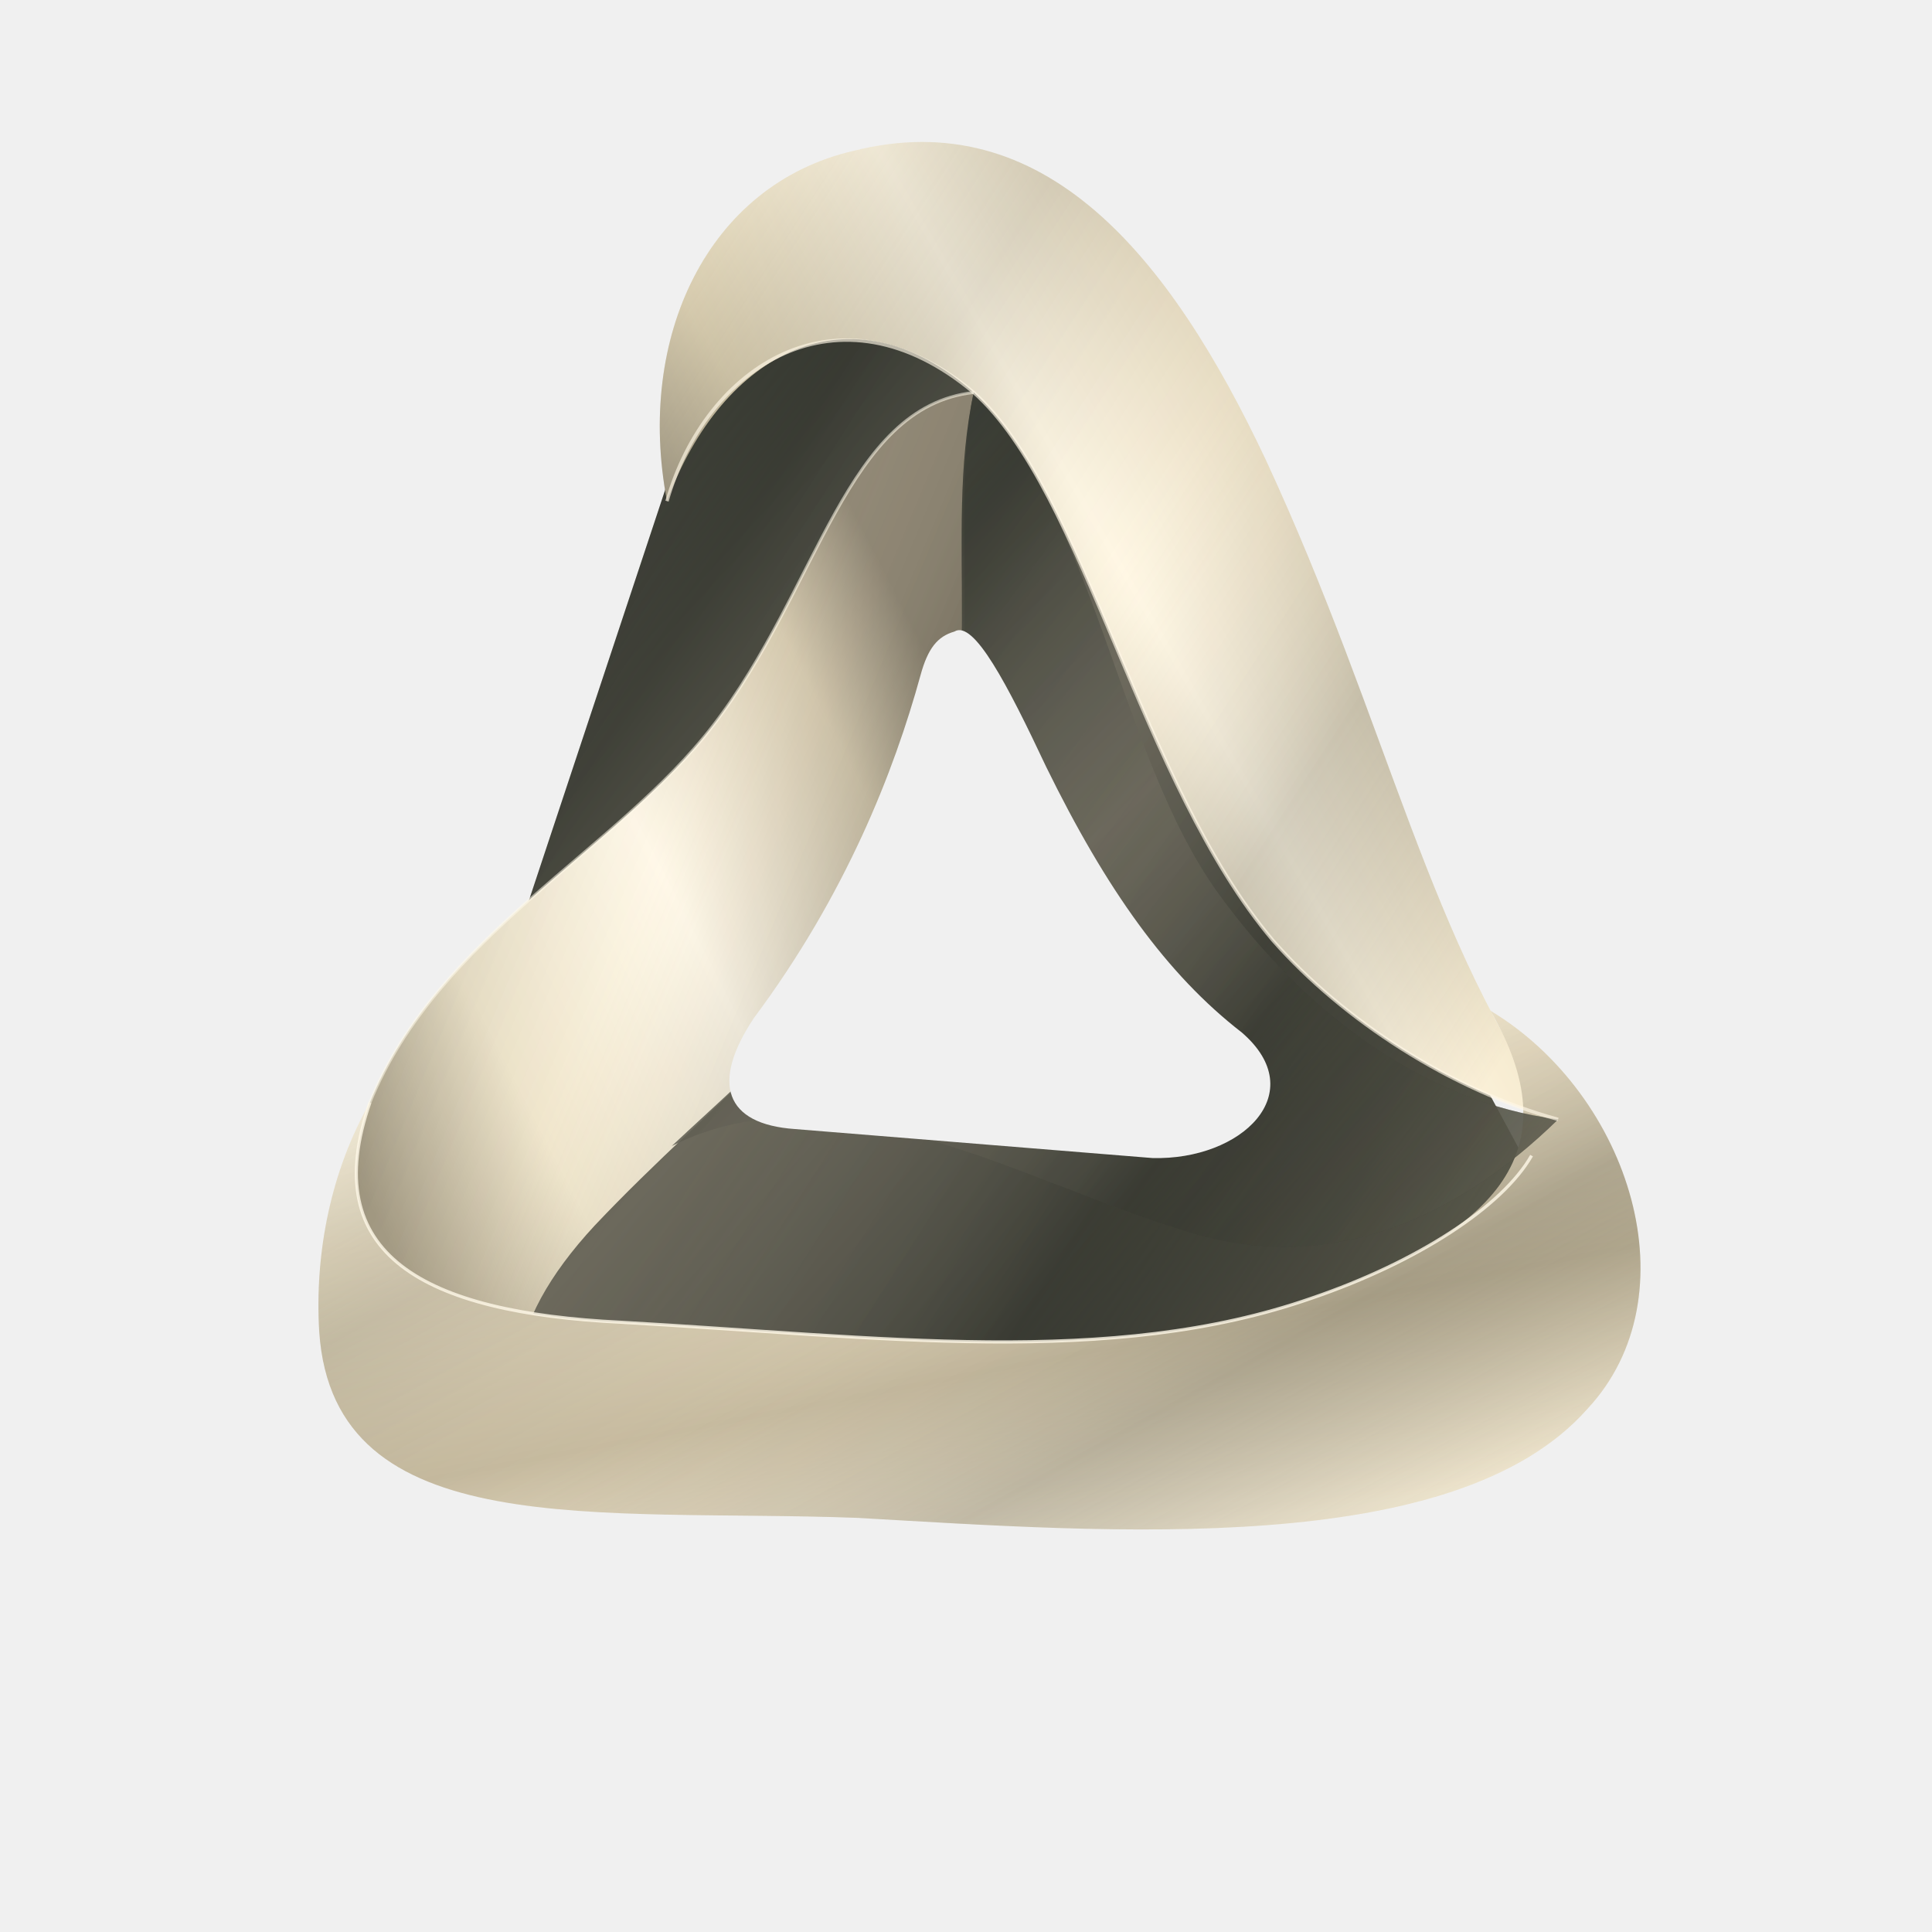
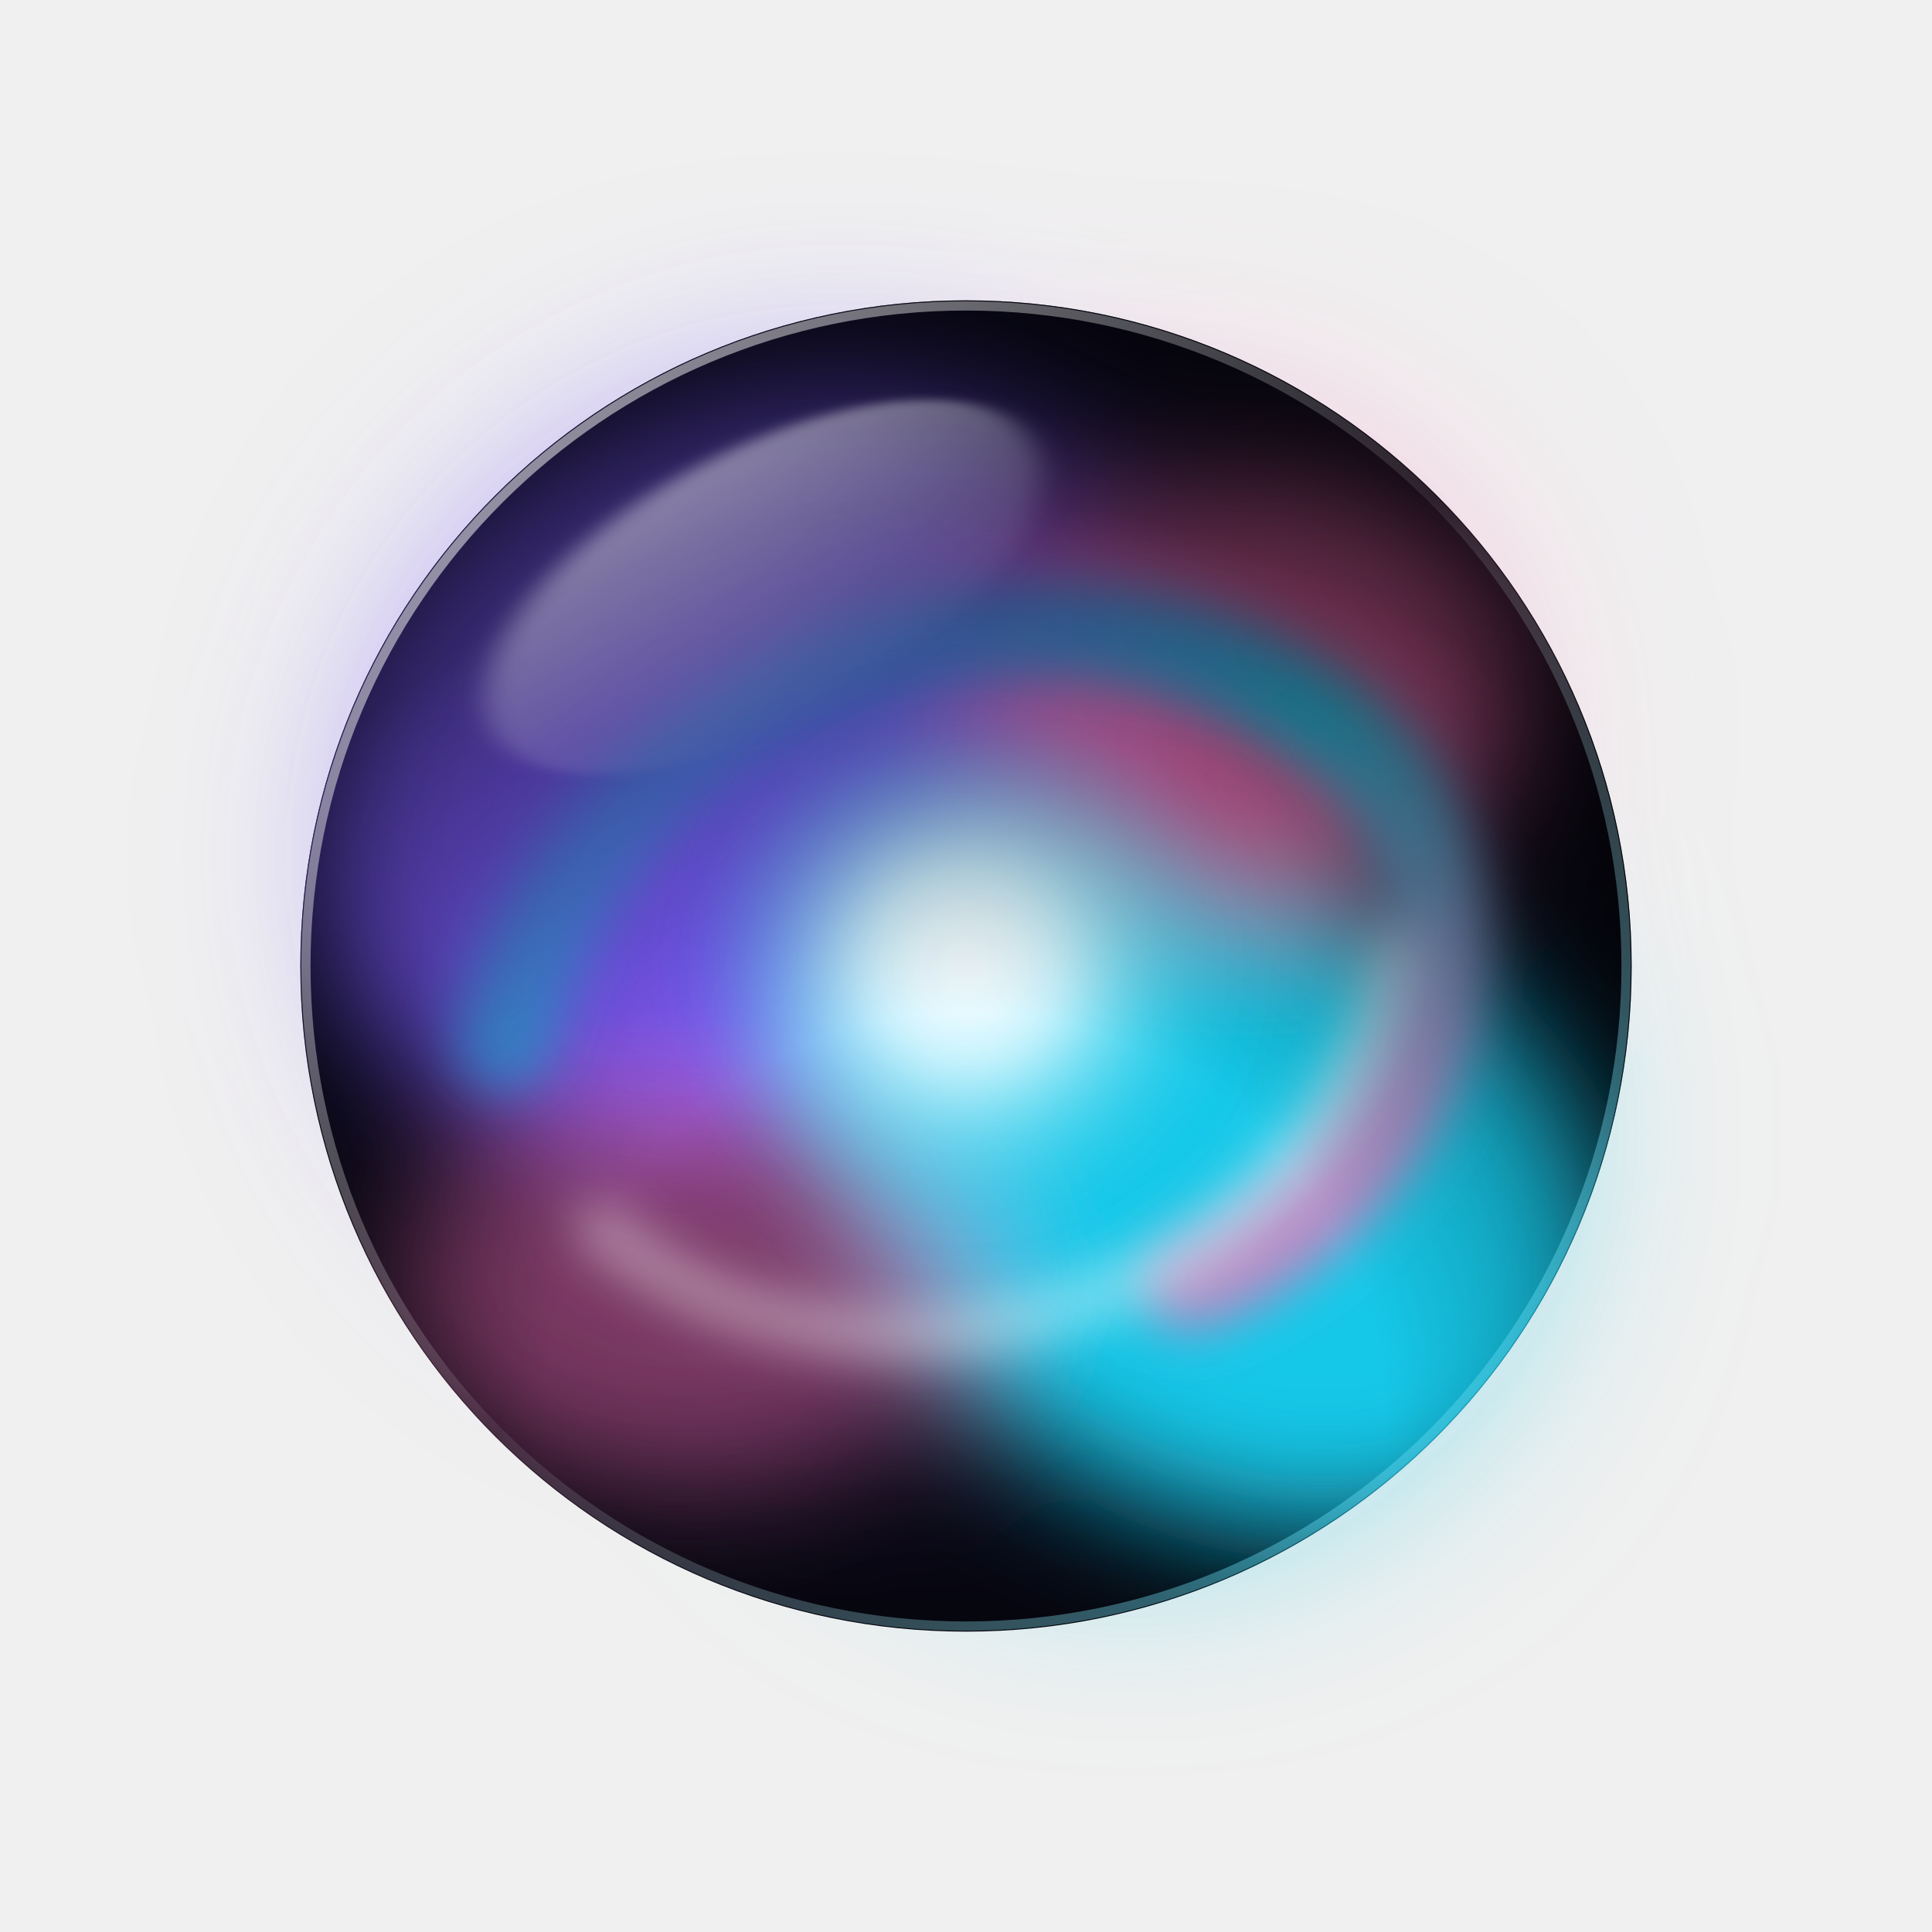
- <svg xmlns="http://www.w3.org/2000/svg" viewBox="0 0 800 800" role="img" aria-labelledby="title">
+ <svg xmlns="http://www.w3.org/2000/svg" viewBox="0 0 1024 1024" width="1024" height="1024" role="img" aria-labelledby="t">
  <defs>
-     <linearGradient id="silver" x1="0" y1="0" x2="1" y2="1">
-       <stop stop-color="#f5f1e6" />
-       <stop offset=".45" stop-color="#999e9b" />
-       <stop offset="1" stop-color="#eee8d8" />
+     <radialGradient id="ibase" cx="44%" cy="40%" r="62%">
+       <stop offset="0" stop-color="#1B1548" />
+       <stop offset=".7" stop-color="#0B0A1C" />
+       <stop offset="1" stop-color="#05050C" />
+     </radialGradient>
+     <radialGradient id="icore" cx="50%" cy="50%" r="50%">
+       <stop offset="0" stop-color="#FFFFFF" />
+       <stop offset=".35" stop-color="#D9F7FF" stop-opacity=".95" />
+       <stop offset="1" stop-color="#18C8E8" stop-opacity="0" />
+     </radialGradient>
+     <radialGradient id="ishade" cx="50%" cy="85%" r="70%">
+       <stop offset=".45" stop-color="#000" stop-opacity="0" />
+       <stop offset="1" stop-color="#000" stop-opacity=".55" />
+     </radialGradient>
+     <linearGradient id="ispec" x1="0" y1="0" x2="0" y2="1">
+       <stop offset="0" stop-color="#FFFFFF" stop-opacity=".85" />
+       <stop offset="1" stop-color="#FFFFFF" stop-opacity="0" />
    </linearGradient>
-     <radialGradient id="halo">
-       <stop stop-color="#b2b9b1" stop-opacity=".09" />
-       <stop offset="1" stop-color="#b2b9b1" stop-opacity="0" />
-     </radialGradient>
+     <linearGradient id="irim" x1="0" y1="0" x2="1" y2="1">
+       <stop offset="0" stop-color="#FFFFFF" stop-opacity=".7" />
+       <stop offset=".5" stop-color="#FFFFFF" stop-opacity=".08" />
+       <stop offset="1" stop-color="#18C8E8" stop-opacity=".6" />
+     </linearGradient>
+     <linearGradient id="iswirl" x1="0" y1="0" x2="1" y2="1">
+       <stop offset="0" stop-color="#7C5CFF" />
+       <stop offset=".5" stop-color="#18C8E8" />
+       <stop offset="1" stop-color="#FF6FB5" />
+     </linearGradient>
+     <filter id="isoft" x="-50%" y="-50%" width="200%" height="200%">
+       <feGaussianBlur stdDeviation="34" />
+     </filter>
+     <filter id="isofter" x="-50%" y="-50%" width="200%" height="200%">
+       <feGaussianBlur stdDeviation="14" />
+     </filter>
+     <filter id="iglow" x="-60%" y="-60%" width="220%" height="220%">
+       <feGaussianBlur stdDeviation="56" />
+     </filter>
+     <filter id="ihl" x="-30%" y="-30%" width="160%" height="160%">
+       <feGaussianBlur stdDeviation="6" />
+     </filter>
+     <clipPath id="iclip">
+       <circle cx="0" cy="0" r="360" />
+     </clipPath>
  </defs>
-   <style>
- .lattice-lines{animation:light-breath 9s ease-in-out infinite}.lattice-nodes{animation:node-breath 7s ease-in-out infinite}.light-packet{stroke-dasharray:42 22 5 931;animation:packet-flow 12s linear infinite}.packet-1{animation-duration:17s;animation-delay:-6s}.packet-2{animation-duration:21s;animation-delay:-13s}
- @keyframes light-breath{0%,100%{opacity:.26}50%{opacity:.62}}@keyframes node-breath{0%,100%{opacity:.45}50%{opacity:1}}@keyframes packet-flow{from{stroke-dashoffset:0}to{stroke-dashoffset:-1000}}
- @media(prefers-reduced-motion:reduce){.lattice-lines,.lattice-nodes,.light-packet{animation:none}.light-packet{stroke-dasharray:none;opacity:.4}}
- </style>
-   <g transform="translate(-6.81 -42.48)">
-     <defs>
-       <linearGradient id="studio-light" x1="0" y1=".15" x2="1" y2=".85">
-         <stop stop-color="#fff5d9" stop-opacity=".22" />
-         <stop offset=".24" stop-color="#151a16" stop-opacity=".12" />
-         <stop offset=".48" stop-color="#fff9ea" stop-opacity=".04" />
-         <stop offset=".72" stop-color="#181c17" stop-opacity=".18" />
-         <stop offset="1" stop-color="#fff0cc" stop-opacity=".28" />
-       </linearGradient>
-       <linearGradient id="crown" x1=".1" y1=".7" x2=".9" y2=".2">
-         <stop stop-color="#746d5e" />
-         <stop offset=".24" stop-color="#d2c6a8" />
-         <stop offset=".52" stop-color="#fff7e4" />
-         <stop offset=".8" stop-color="#dfd3b7" />
-         <stop offset="1" stop-color="#aea58e" />
-       </linearGradient>
-       <linearGradient id="rise" x1=".1" y1=".8" x2=".85" y2=".15">
-         <stop stop-color="#a69c84" />
-         <stop offset=".25" stop-color="#efe5cb" />
-         <stop offset=".55" stop-color="#fff8e8" />
-         <stop offset=".84" stop-color="#d4c8ad" />
-         <stop offset="1" stop-color="#8c8370" />
-       </linearGradient>
-       <linearGradient id="base" x1=".2" y1="0" x2=".7" y2="1">
-         <stop stop-color="#fff9e9" />
-         <stop offset=".3" stop-color="#e7dcc2" />
-         <stop offset=".68" stop-color="#c4b89c" />
-         <stop offset="1" stop-color="#f6edd8" />
-       </linearGradient>
-       <linearGradient id="inside" x1="0" y1="0" x2="1" y2="1">
-         <stop stop-color="#151b17" />
-         <stop offset=".5" stop-color="#666356" />
-         <stop offset="1" stop-color="#151a16" />
-       </linearGradient>
-       <radialGradient id="ground">
-         <stop stop-color="#e8d9b0" stop-opacity=".15" />
-         <stop offset="1" stop-color="#e8d9b0" stop-opacity="0" />
-       </radialGradient>
-       <mask id="opening" maskUnits="userSpaceOnUse" x="0" y="0" width="800" height="800">
-         <rect width="800" height="800" fill="white" />
-         <path d="M402 304 C410 299 424 326 440 360 C465 411 490 446 521 470 C550 495 521 523 484 522 L336 510 C307 508 301 491 319 464 C357 413 377 362 388 322 C391 311 395 306 402 304 Z" fill="black" />
-       </mask>
-     </defs>
-     <g mask="url(#opening)">
-       <path d="M285 237 C291 161 340 117 396 132 C467 154 511 246 537 335 L640 526 C665 593 599 638 504 626 L259 612 C172 602 171 532 213 454 Z" fill="url(#inside)" />
-       <path d="M285 237 C291 161 340 117 396 132 C467 154 511 246 537 335 L640 526 C665 593 599 638 504 626 L259 612 C172 602 171 532 213 454 Z" fill="url(#studio-light)" />
-       <path d="M283 250 C270 182 300 119 360 105 C439 85 491 148 531 233 C582 343 599 435 652 506 C608 494 563 465 534 432 C479 367 456 246 410 205 C359 160 306 188 283 250 Z" fill="url(#crown)" />
-       <path d="M283 250 C270 182 300 119 360 105 C439 85 491 148 531 233 C582 343 599 435 652 506 C608 494 563 465 534 432 C479 367 456 246 410 205 C359 160 306 188 283 250 Z" fill="url(#studio-light)" />
-       <path d="M410 205 C357 211 346 286 302 343 C262 395 188 430 160 499 C117 604 164 661 246 651 C210 629 215 591 253 550 C303 497 360 457 389 397 C418 338 399 256 410 205 Z" fill="url(#rise)" />
-       <path d="M410 205 C357 211 346 286 302 343 C262 395 188 430 160 499 C117 604 164 661 246 651 C210 629 215 591 253 550 C303 497 360 457 389 397 C418 338 399 256 410 205 Z" fill="url(#studio-light)" />
-       <path d="M160 499 C138 562 182 586 264 590 C371 596 467 609 550 580 C629 552 657 518 624 461 C682 496 708 579 664 626 C609 688 467 677 362 671 C255 667 145 682 139 594 C137 561 144 527 160 499 Z" fill="url(#base)" />
-       <path d="M160 499 C138 562 182 586 264 590 C371 596 467 609 550 580 C629 552 657 518 624 461 C682 496 708 579 664 626 C609 688 467 677 362 671 C255 667 145 682 139 594 C137 561 144 527 160 499 Z" fill="url(#studio-light)" />
-       <path d="M410 205 C397 265 417 333 389 397 C368 444 318 486 285 517 C352 483 430 532 500 553 C557 570 609 548 652 506 C597 499 547 462 511 412 C470 355 460 254 410 205 Z" fill="url(#inside)" opacity=".87" />
-       <path d="M410 205 C397 265 417 333 389 397 C368 444 318 486 285 517 C352 483 430 532 500 553 C557 570 609 548 652 506 C597 499 547 462 511 412 C470 355 460 254 410 205 Z" fill="url(#studio-light)" opacity=".87" />
-       <path d="M283 250 C299 194 354 158 410 205 C456 246 479 367 534 432 C563 465 608 494 652 506" fill="none" stroke="#fff8e6" stroke-opacity=".65" stroke-width="1.4" />
-       <path d="M160 499 C138 562 182 586 264 590 C371 596 467 609 550 580 C594 565 629 542 641 521" fill="none" stroke="#fff9e8" stroke-opacity=".8" stroke-width="1.3" />
-       <path d="M410 205 C357 211 346 286 302 343 C262 395 188 430 160 499" fill="none" stroke="#fff9e9" stroke-opacity=".55" stroke-width="1.2" />
+   <g transform="translate(512 512) scale(.98)">
+     <g filter="url(#iglow)" opacity=".6">
+       <circle cx="-70" cy="-60" r="250" fill="#7C5CFF" />
+       <circle cx="90" cy="90" r="220" fill="#18C8E8" opacity=".85" />
+       <circle cx="120" cy="-130" r="170" fill="#FF6FB5" opacity=".6" />
    </g>
+     <circle r="360" fill="url(#ibase)" />
+     <g clip-path="url(#iclip)">
+       <g filter="url(#isoft)">
+         <ellipse cx="-120" cy="-110" rx="250" ry="190" fill="#7C5CFF" transform="rotate(-25 -120 -110)" />
+         <ellipse cx="140" cy="120" rx="230" ry="170" fill="#18C8E8" transform="rotate(30 140 120)" />
+         <ellipse cx="150" cy="-150" rx="150" ry="110" fill="#FF6FB5" opacity=".85" />
+         <ellipse cx="-150" cy="170" rx="160" ry="110" fill="#FF6FB5" opacity=".45" />
+       </g>
+       <g filter="url(#isofter)" opacity=".9">
+         <path d="M -250 40 C -200 -170, 60 -250, 210 -120 C 300 -40, 250 120, 120 170" fill="none" stroke="url(#iswirl)" stroke-width="54" stroke-linecap="round" />
+         <path d="M 230 -10 C 190 190, -60 260, -200 140" fill="none" stroke="#FFFFFF" stroke-opacity=".55" stroke-width="22" stroke-linecap="round" />
+       </g>
+       <circle r="150" fill="url(#icore)" filter="url(#isofter)" />
+       <circle r="360" fill="url(#ishade)" />
+     </g>
+     <ellipse cx="-110" cy="-205" rx="165" ry="74" fill="url(#ispec)" transform="rotate(-28 -110 -205)" opacity=".5" filter="url(#ihl)" />
+     <circle r="357" fill="none" stroke="url(#irim)" stroke-width="5" />
  </g>
</svg>
